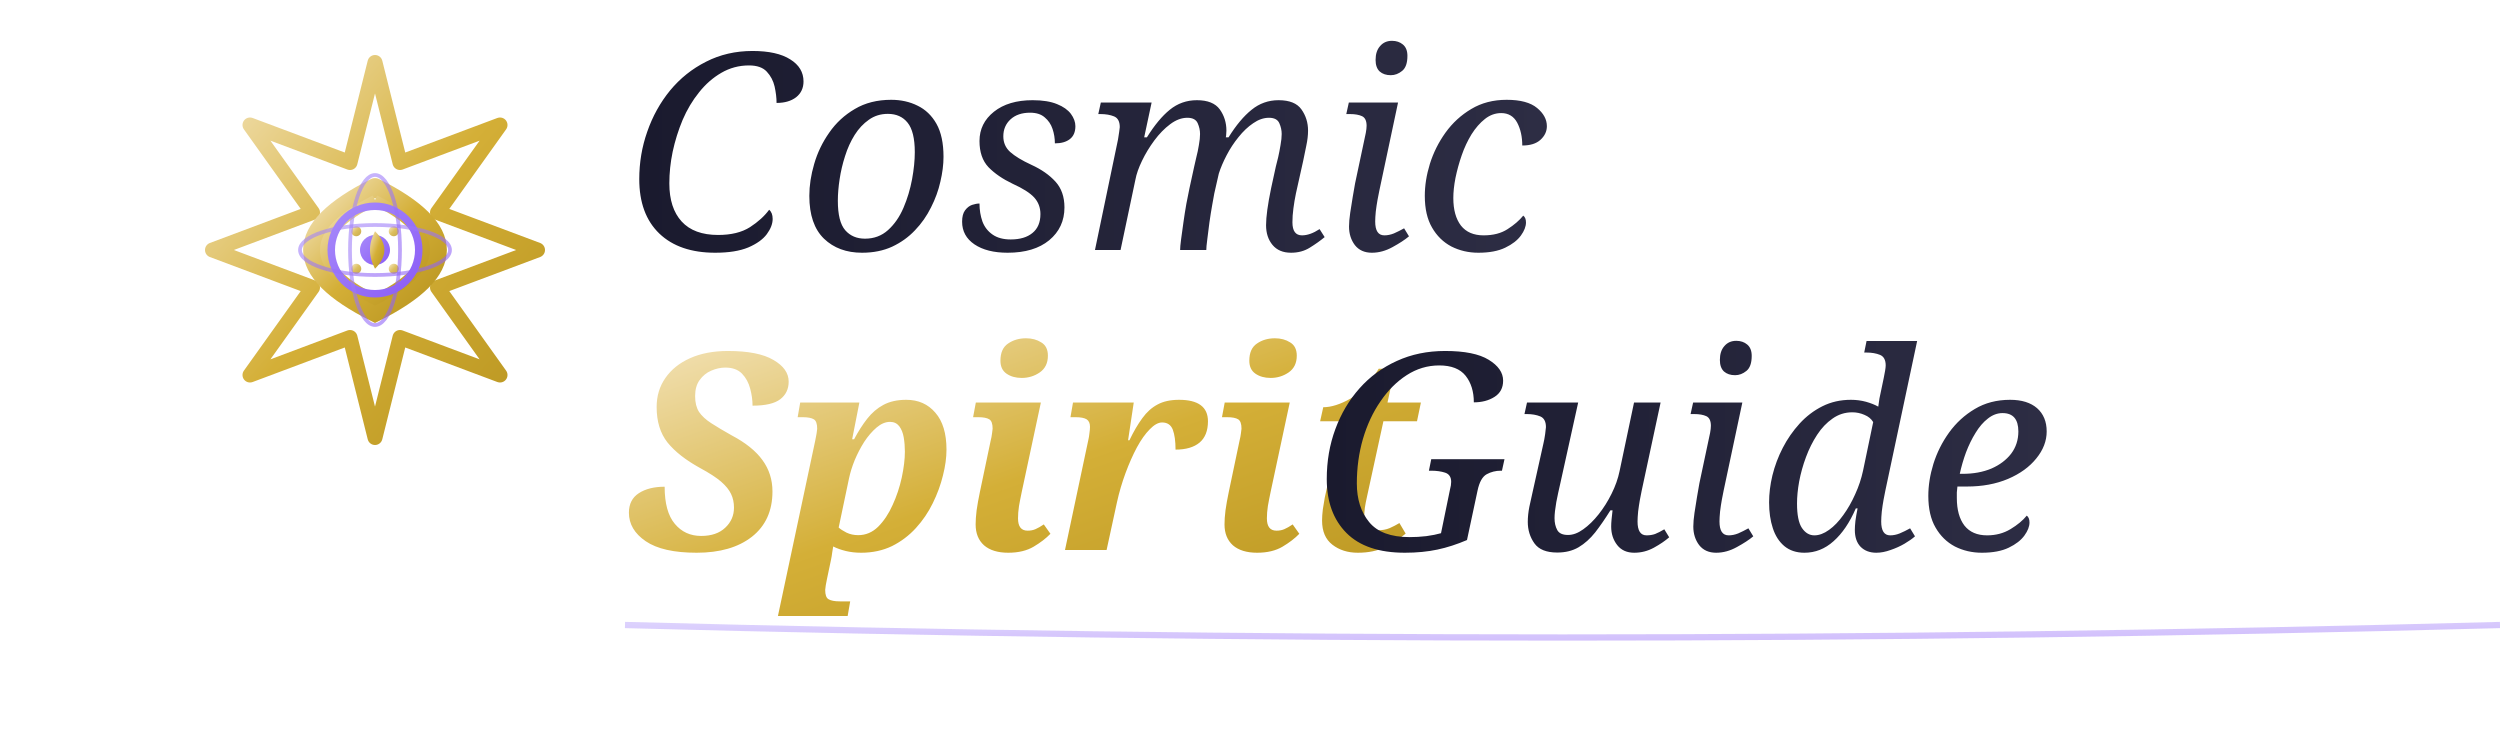
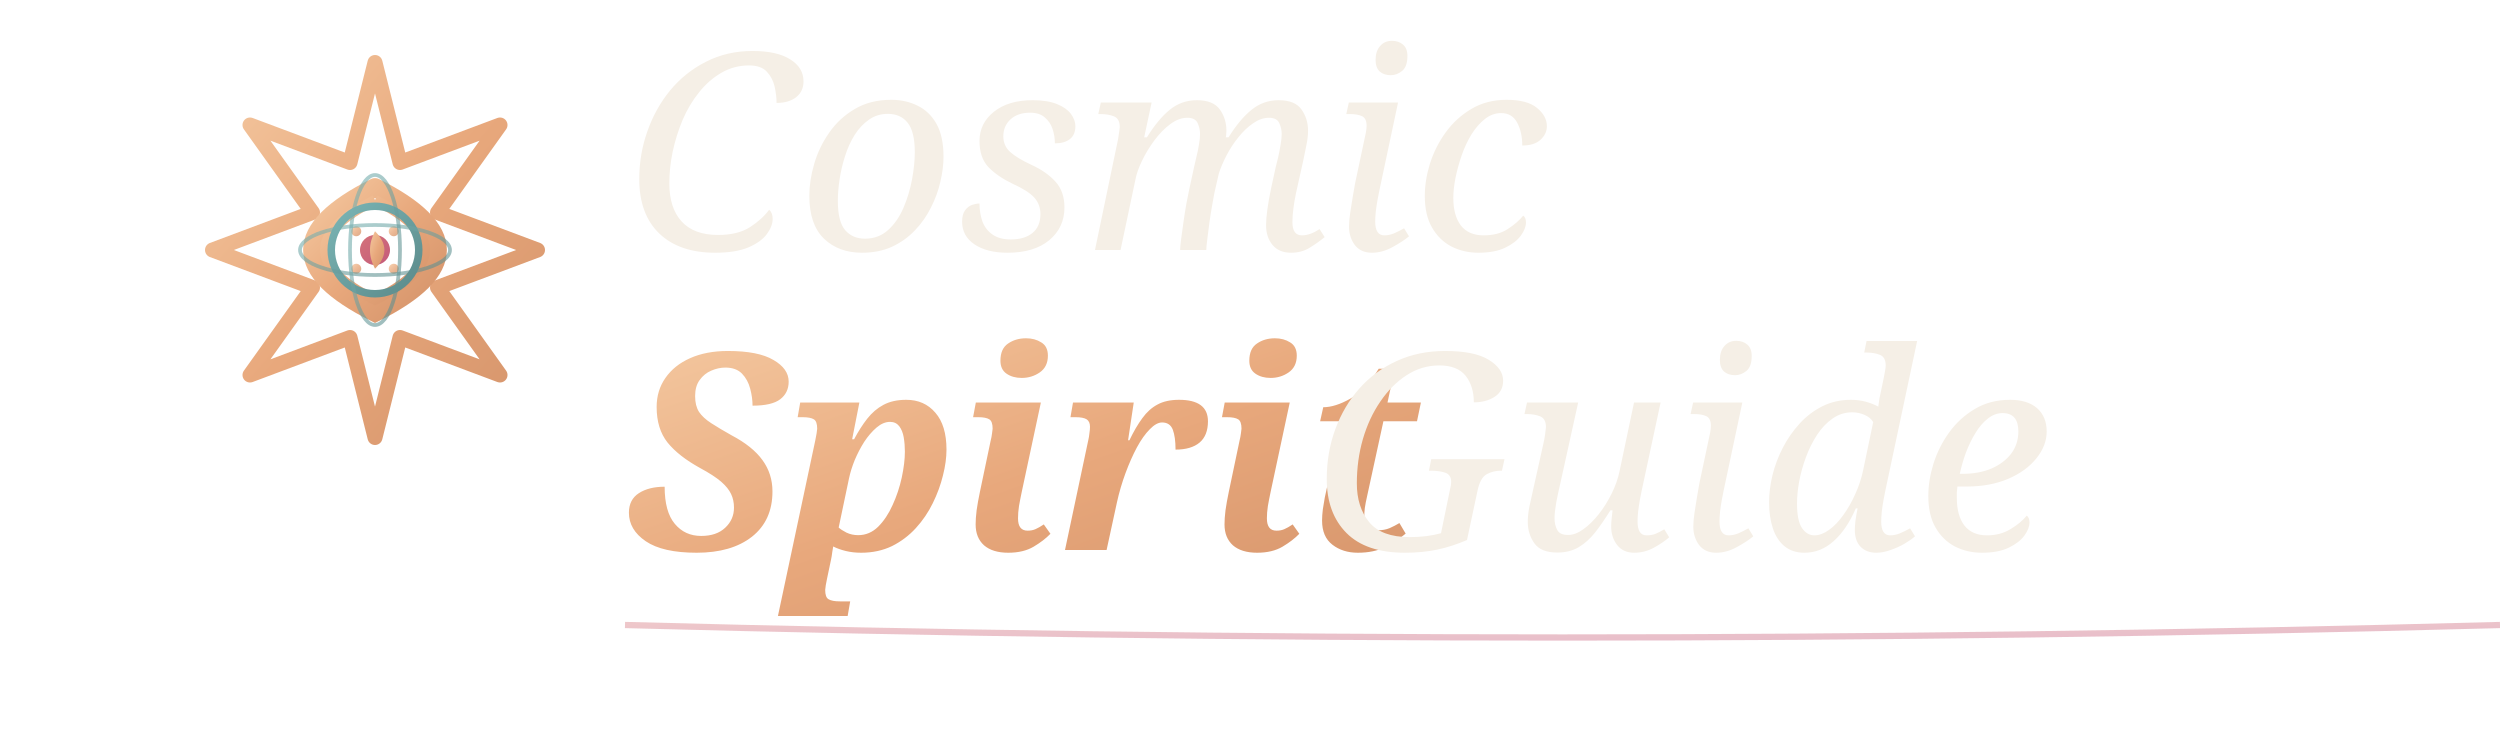
<svg xmlns="http://www.w3.org/2000/svg" viewBox="0 0 200 60" width="200" height="60">
  <defs>
    <linearGradient id="gold" x1="0%" y1="0%" x2="100%" y2="100%">
-       <stop offset="0%" style="stop-color:#F4E4BC" />
-       <stop offset="50%" style="stop-color:#D4AF37" />
-       <stop offset="100%" style="stop-color:#B8941F" />
+       <stop offset="0%" style="stop-color:#F4C8A0" />
+       <stop offset="50%" style="stop-color:#E8A87C" />
+       <stop offset="100%" style="stop-color:#D4936A" />
    </linearGradient>
-     <linearGradient id="indigo" x1="0%" y1="0%" x2="100%" y2="0%">
-       <stop offset="0%" style="stop-color:#1A1A2E" />
-       <stop offset="100%" style="stop-color:#2D2D44" />
+     <linearGradient id="rose" x1="0%" y1="0%" x2="100%" y2="100%">
+       <stop offset="0%" style="stop-color:#D4727A" />
+       <stop offset="100%" style="stop-color:#C45B7A" />
    </linearGradient>
-     <linearGradient id="violet" x1="0%" y1="0%" x2="100%" y2="100%">
-       <stop offset="0%" style="stop-color:#A78BFA" />
-       <stop offset="100%" style="stop-color:#8B5CF6" />
+     <linearGradient id="teal" x1="0%" y1="0%" x2="100%" y2="100%">
+       <stop offset="0%" style="stop-color:#7AB5B5" />
+       <stop offset="100%" style="stop-color:#5B8A8A" />
    </linearGradient>
  </defs>
  <g transform="translate(5, 5)">
    <path d="M25 0 L27 8 L35 5 L30 12 L38 15 L30 18 L35 25 L27 22 L25 30 L23 22 L15 25 L20 18 L12 15 L20 12 L15 5 L23 8 Z" fill="none" stroke="url(#gold)" stroke-width="1.2" stroke-linecap="round" stroke-linejoin="round" />
    <path d="M25 10 Q35 15 25 20 Q15 15 25 10" fill="none" stroke="url(#gold)" stroke-width="1.5" stroke-linecap="round" />
    <path d="M25 11 Q33 15 25 19 Q17 15 25 11" fill="none" stroke="url(#gold)" stroke-width="0.8" />
-     <circle cx="25" cy="15" r="3.5" fill="none" stroke="url(#violet)" stroke-width="0.6" />
-     <circle cx="25" cy="15" r="1.2" fill="url(#violet)" />
+     <circle cx="25" cy="15" r="3.5" fill="none" stroke="url(#teal)" stroke-width="0.6" />
+     <circle cx="25" cy="15" r="1.2" fill="url(#rose)" />
    <circle cx="23.5" cy="13.5" r="0.4" fill="url(#gold)" opacity="0.8" />
    <circle cx="26.5" cy="13.5" r="0.4" fill="url(#gold)" opacity="0.8" />
    <circle cx="23.5" cy="16.5" r="0.4" fill="url(#gold)" opacity="0.8" />
    <circle cx="26.5" cy="16.5" r="0.4" fill="url(#gold)" opacity="0.8" />
    <path d="M25 13.5 Q26.5 15 25 16.5 Q24.2 15 25 13.5" fill="url(#gold)" />
-     <ellipse cx="25" cy="15" rx="6" ry="2" fill="none" stroke="url(#violet)" stroke-width="0.3" opacity="0.6" />
-     <ellipse cx="25" cy="15" rx="2" ry="6" fill="none" stroke="url(#violet)" stroke-width="0.3" opacity="0.6" />
+     <ellipse cx="25" cy="15" rx="6" ry="2" fill="none" stroke="url(#teal)" stroke-width="0.3" opacity="0.6" />
+     <ellipse cx="25" cy="15" rx="2" ry="6" fill="none" stroke="url(#teal)" stroke-width="0.3" opacity="0.6" />
  </g>
  <g transform="translate(50, 20)">
-     <text x="0" y="0" font-family="'Cormorant Garamond', Georgia, serif" font-size="22" font-weight="500" font-style="italic" fill="url(#indigo)">Cosmic</text>
+     <text x="0" y="0" font-family="'Cormorant Garamond', Georgia, serif" font-size="22" font-weight="500" font-style="italic" fill="#F5EFE6">Cosmic</text>
    <text x="0" y="24" font-family="'Cormorant Garamond', Georgia, serif" font-size="22" font-weight="600" font-style="italic" fill="url(#gold)">Spirit</text>
-     <text x="55" y="24" font-family="'Cormorant Garamond', Georgia, serif" font-size="22" font-weight="400" font-style="italic" fill="url(#indigo)">Guide</text>
-     <path d="M0 30 Q75 32 150 30" fill="none" stroke="url(#violet)" stroke-width="0.5" opacity="0.4" />
+     <text x="55" y="24" font-family="'Cormorant Garamond', Georgia, serif" font-size="22" font-weight="400" font-style="italic" fill="#F5EFE6">Guide</text>
+     <path d="M0 30 Q75 32 150 30" fill="none" stroke="url(#rose)" stroke-width="0.5" opacity="0.4" />
  </g>
</svg>
